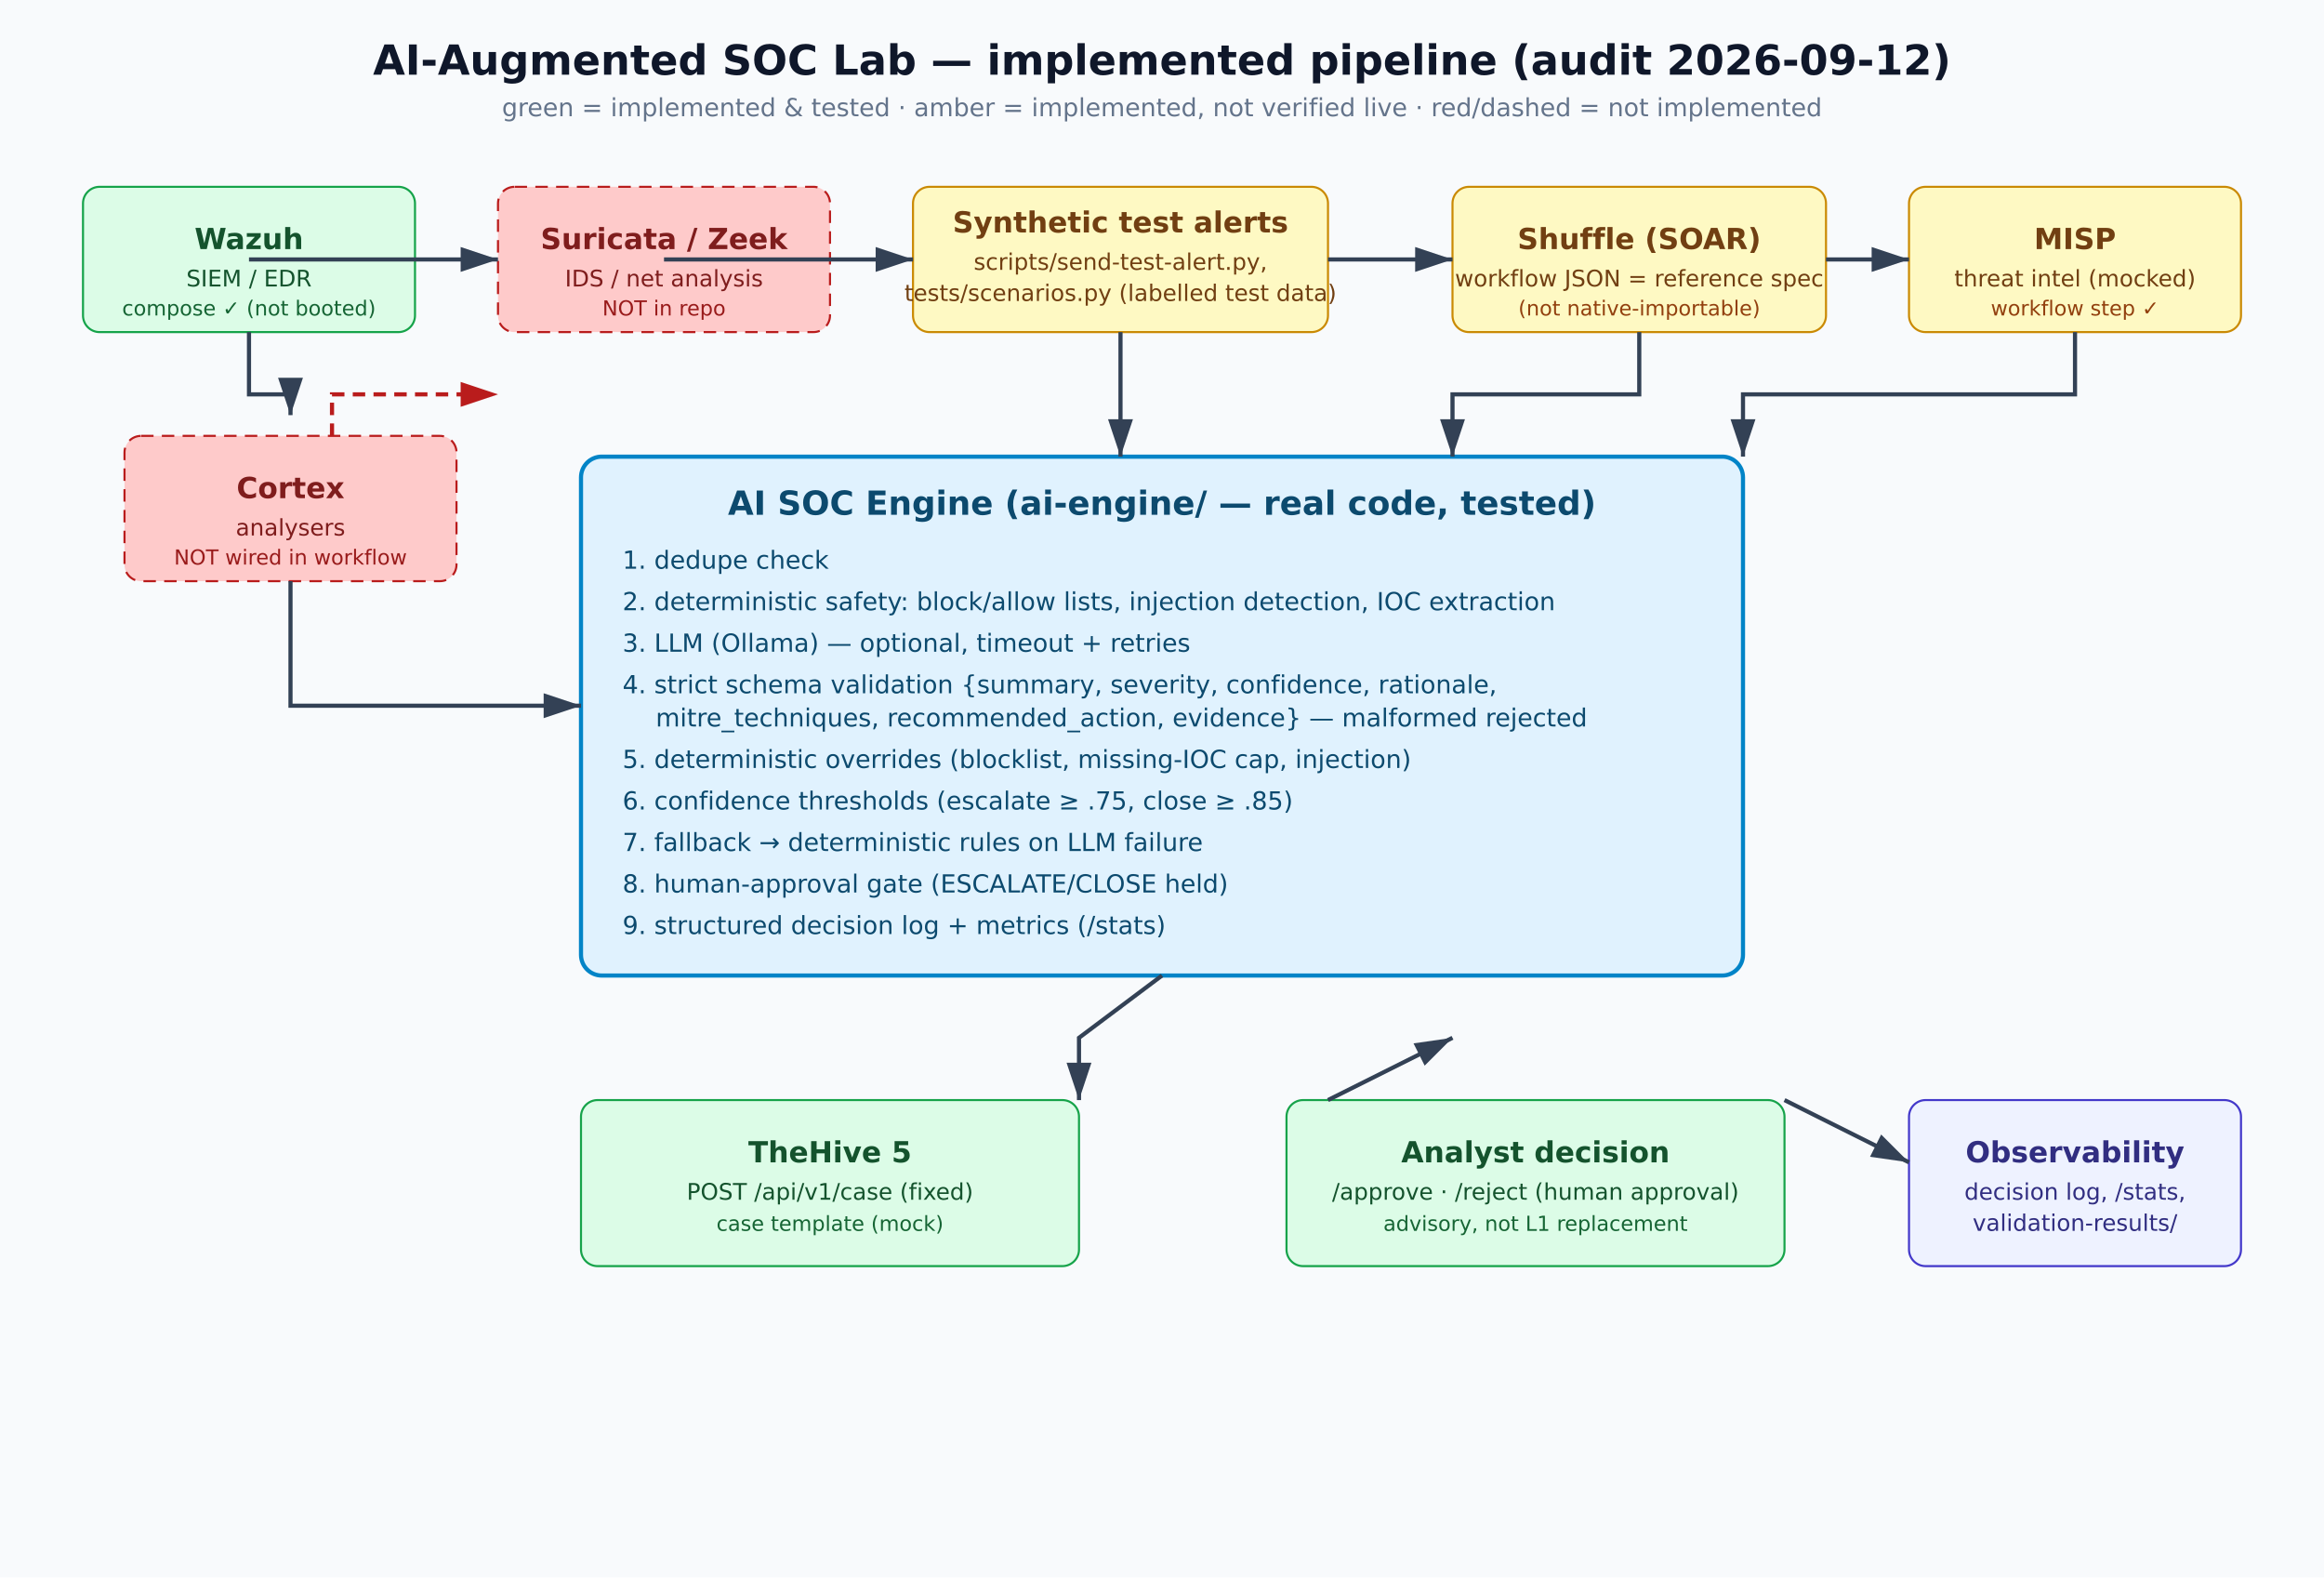
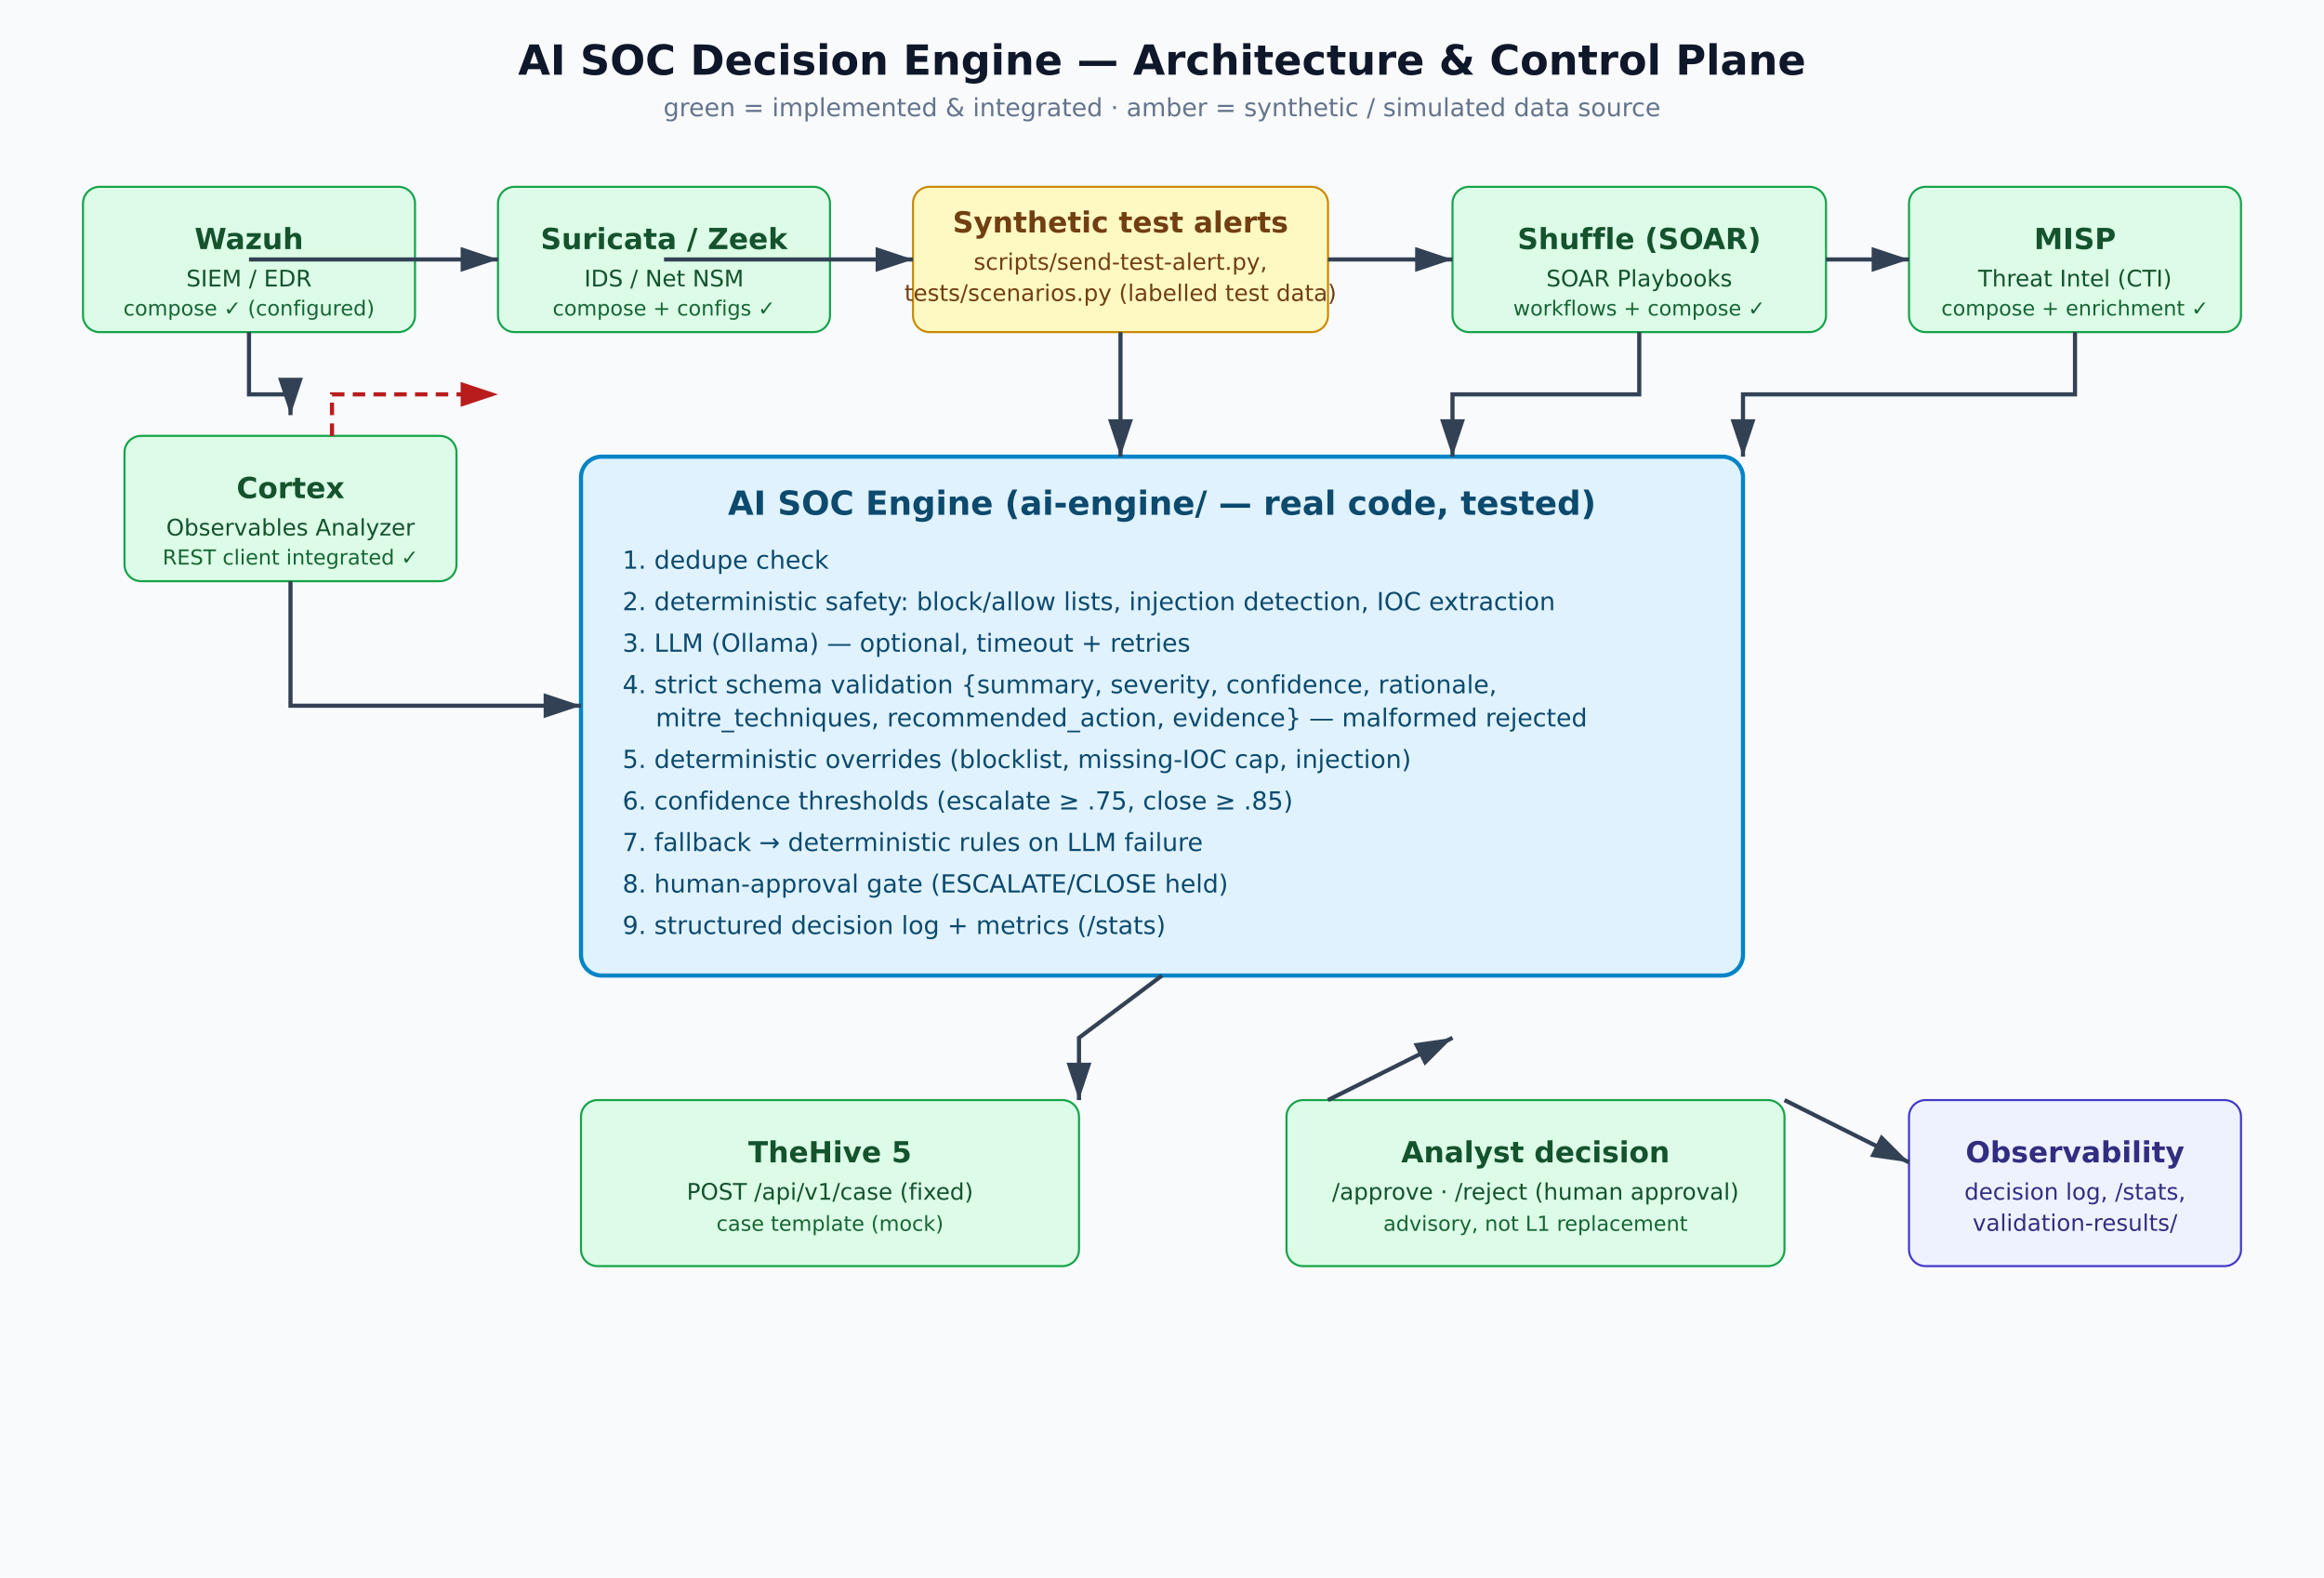
<svg xmlns="http://www.w3.org/2000/svg" viewBox="0 0 1120 760" font-family="DejaVu Sans, Arial, sans-serif">
  <defs>
    <marker id="arr" markerWidth="10" markerHeight="10" refX="9" refY="3" orient="auto">
      <path d="M0,0 L9,3 L0,6 Z" fill="#334155" />
    </marker>
    <marker id="arrr" markerWidth="10" markerHeight="10" refX="9" refY="3" orient="auto">
      <path d="M0,0 L9,3 L0,6 Z" fill="#b91c1c" />
    </marker>
  </defs>
  <rect width="1120" height="760" fill="#f8fafc" />
-   <text x="560" y="36" text-anchor="middle" font-size="20" font-weight="bold" fill="#0f172a">AI-Augmented SOC Lab — implemented pipeline (audit 2026-09-12)</text>
-   <text x="560" y="56" text-anchor="middle" font-size="12" fill="#64748b">green = implemented &amp; tested · amber = implemented, not verified live · red/dashed = not implemented</text>
+   <text x="560" y="36" text-anchor="middle" font-size="20" font-weight="bold" fill="#0f172a">AI SOC Decision Engine — Architecture &amp; Control Plane</text>
+   <text x="560" y="56" text-anchor="middle" font-size="12" fill="#64748b">green = implemented &amp; integrated · amber = synthetic / simulated data source</text>
  <rect x="40" y="90" width="160" height="70" rx="8" fill="#dcfce7" stroke="#16a34a" />
  <text x="120" y="120" text-anchor="middle" font-size="14" font-weight="bold" fill="#14532d">Wazuh</text>
  <text x="120" y="138" text-anchor="middle" font-size="11" fill="#14532d">SIEM / EDR</text>
-   <text x="120" y="152" text-anchor="middle" font-size="10" fill="#166534">compose ✓ (not booted)</text>
-   <rect x="240" y="90" width="160" height="70" rx="8" fill="#fecaca" stroke="#b91c1c" stroke-dasharray="6 4" />
-   <text x="320" y="120" text-anchor="middle" font-size="14" font-weight="bold" fill="#7f1d1d">Suricata / Zeek</text>
-   <text x="320" y="138" text-anchor="middle" font-size="11" fill="#7f1d1d">IDS / net analysis</text>
-   <text x="320" y="152" text-anchor="middle" font-size="10" fill="#991b1b">NOT in repo</text>
+   <text x="120" y="152" text-anchor="middle" font-size="10" fill="#166534">compose ✓ (configured)</text>
+   <rect x="240" y="90" width="160" height="70" rx="8" fill="#dcfce7" stroke="#16a34a" />
+   <text x="320" y="120" text-anchor="middle" font-size="14" font-weight="bold" fill="#14532d">Suricata / Zeek</text>
+   <text x="320" y="138" text-anchor="middle" font-size="11" fill="#14532d">IDS / Net NSM</text>
+   <text x="320" y="152" text-anchor="middle" font-size="10" fill="#166534">compose + configs ✓</text>
  <rect x="440" y="90" width="200" height="70" rx="8" fill="#fef9c3" stroke="#ca8a04" />
  <text x="540" y="112" text-anchor="middle" font-size="14" font-weight="bold" fill="#713f12">Synthetic test alerts</text>
  <text x="540" y="130" text-anchor="middle" font-size="11" fill="#713f12">scripts/send-test-alert.py,</text>
  <text x="540" y="145" text-anchor="middle" font-size="11" fill="#713f12">tests/scenarios.py (labelled test data)</text>
-   <rect x="700" y="90" width="180" height="70" rx="8" fill="#fef9c3" stroke="#ca8a04" />
-   <text x="790" y="120" text-anchor="middle" font-size="14" font-weight="bold" fill="#713f12">Shuffle (SOAR)</text>
-   <text x="790" y="138" text-anchor="middle" font-size="11" fill="#713f12">workflow JSON = reference spec</text>
-   <text x="790" y="152" text-anchor="middle" font-size="10" fill="#92400e">(not native-importable)</text>
-   <rect x="920" y="90" width="160" height="70" rx="8" fill="#fef9c3" stroke="#ca8a04" />
-   <text x="1000" y="120" text-anchor="middle" font-size="14" font-weight="bold" fill="#713f12">MISP</text>
-   <text x="1000" y="138" text-anchor="middle" font-size="11" fill="#713f12">threat intel (mocked)</text>
-   <text x="1000" y="152" text-anchor="middle" font-size="10" fill="#92400e">workflow step ✓</text>
-   <rect x="60" y="210" width="160" height="70" rx="8" fill="#fecaca" stroke="#b91c1c" stroke-dasharray="6 4" />
-   <text x="140" y="240" text-anchor="middle" font-size="14" font-weight="bold" fill="#7f1d1d">Cortex</text>
-   <text x="140" y="258" text-anchor="middle" font-size="11" fill="#7f1d1d">analysers</text>
-   <text x="140" y="272" text-anchor="middle" font-size="10" fill="#991b1b">NOT wired in workflow</text>
+   <rect x="700" y="90" width="180" height="70" rx="8" fill="#dcfce7" stroke="#16a34a" />
+   <text x="790" y="120" text-anchor="middle" font-size="14" font-weight="bold" fill="#14532d">Shuffle (SOAR)</text>
+   <text x="790" y="138" text-anchor="middle" font-size="11" fill="#14532d">SOAR Playbooks</text>
+   <text x="790" y="152" text-anchor="middle" font-size="10" fill="#166534">workflows + compose ✓</text>
+   <rect x="920" y="90" width="160" height="70" rx="8" fill="#dcfce7" stroke="#16a34a" />
+   <text x="1000" y="120" text-anchor="middle" font-size="14" font-weight="bold" fill="#14532d">MISP</text>
+   <text x="1000" y="138" text-anchor="middle" font-size="11" fill="#14532d">Threat Intel (CTI)</text>
+   <text x="1000" y="152" text-anchor="middle" font-size="10" fill="#166534">compose + enrichment ✓</text>
+   <rect x="60" y="210" width="160" height="70" rx="8" fill="#dcfce7" stroke="#16a34a" />
+   <text x="140" y="240" text-anchor="middle" font-size="14" font-weight="bold" fill="#14532d">Cortex</text>
+   <text x="140" y="258" text-anchor="middle" font-size="11" fill="#14532d">Observables Analyzer</text>
+   <text x="140" y="272" text-anchor="middle" font-size="10" fill="#166534">REST client integrated ✓</text>
  <rect x="280" y="220" width="560" height="250" rx="10" fill="#e0f2fe" stroke="#0284c7" stroke-width="2" />
  <text x="560" y="248" text-anchor="middle" font-size="16" font-weight="bold" fill="#0c4a6e">AI SOC Engine (ai-engine/ — real code, tested)</text>
  <g font-size="12" fill="#0c4a6e">
    <text x="300" y="274">1. dedupe check</text>
    <text x="300" y="294">2. deterministic safety: block/allow lists, injection detection, IOC extraction</text>
    <text x="300" y="314">3. LLM (Ollama) — optional, timeout + retries</text>
    <text x="300" y="334">4. strict schema validation {summary, severity, confidence, rationale,</text>
    <text x="316" y="350">mitre_techniques, recommended_action, evidence} — malformed rejected</text>
    <text x="300" y="370">5. deterministic overrides (blocklist, missing-IOC cap, injection)</text>
    <text x="300" y="390">6. confidence thresholds (escalate ≥ .75, close ≥ .85)</text>
    <text x="300" y="410">7. fallback → deterministic rules on LLM failure</text>
    <text x="300" y="430">8. human-approval gate (ESCALATE/CLOSE held)</text>
    <text x="300" y="450">9. structured decision log + metrics (/stats)</text>
  </g>
  <rect x="280" y="530" width="240" height="80" rx="8" fill="#dcfce7" stroke="#16a34a" />
  <text x="400" y="560" text-anchor="middle" font-size="14" font-weight="bold" fill="#14532d">TheHive 5</text>
  <text x="400" y="578" text-anchor="middle" font-size="11" fill="#14532d">POST /api/v1/case (fixed)</text>
  <text x="400" y="593" text-anchor="middle" font-size="10" fill="#166534">case template (mock)</text>
  <rect x="620" y="530" width="240" height="80" rx="8" fill="#dcfce7" stroke="#16a34a" />
  <text x="740" y="560" text-anchor="middle" font-size="14" font-weight="bold" fill="#14532d">Analyst decision</text>
  <text x="740" y="578" text-anchor="middle" font-size="11" fill="#14532d">/approve · /reject (human approval)</text>
  <text x="740" y="593" text-anchor="middle" font-size="10" fill="#166534">advisory, not L1 replacement</text>
  <rect x="920" y="530" width="160" height="80" rx="8" fill="#eef2ff" stroke="#4338ca" />
  <text x="1000" y="560" text-anchor="middle" font-size="14" font-weight="bold" fill="#312e81">Observability</text>
  <text x="1000" y="578" text-anchor="middle" font-size="11" fill="#312e81">decision log, /stats,</text>
  <text x="1000" y="593" text-anchor="middle" font-size="11" fill="#312e81">validation-results/</text>
  <g stroke="#334155" stroke-width="2" fill="none" marker-end="url(#arr)">
    <path d="M120,160 L120,190 L140,190 L140,200" />
    <path d="M540,160 L540,220" />
    <path d="M790,160 L790,190 L700,190 L700,220" />
    <path d="M1000,160 L1000,190 L840,190 L840,220" />
    <path d="M140,280 L140,340 L280,340" />
    <path d="M560,470 L520,500 L520,530" />
    <path d="M640,530 L700,500" />
    <path d="M860,530 L920,560" />
    <path d="M120,125 L240,125" />
    <path d="M320,125 L440,125" />
    <path d="M640,125 L700,125" />
    <path d="M880,125 L920,125" />
  </g>
  <g stroke="#b91c1c" stroke-width="2" fill="none" marker-end="url(#arrr)" stroke-dasharray="6 4">
    <path d="M160,210 L160,190 L240,190" />
  </g>
</svg>
